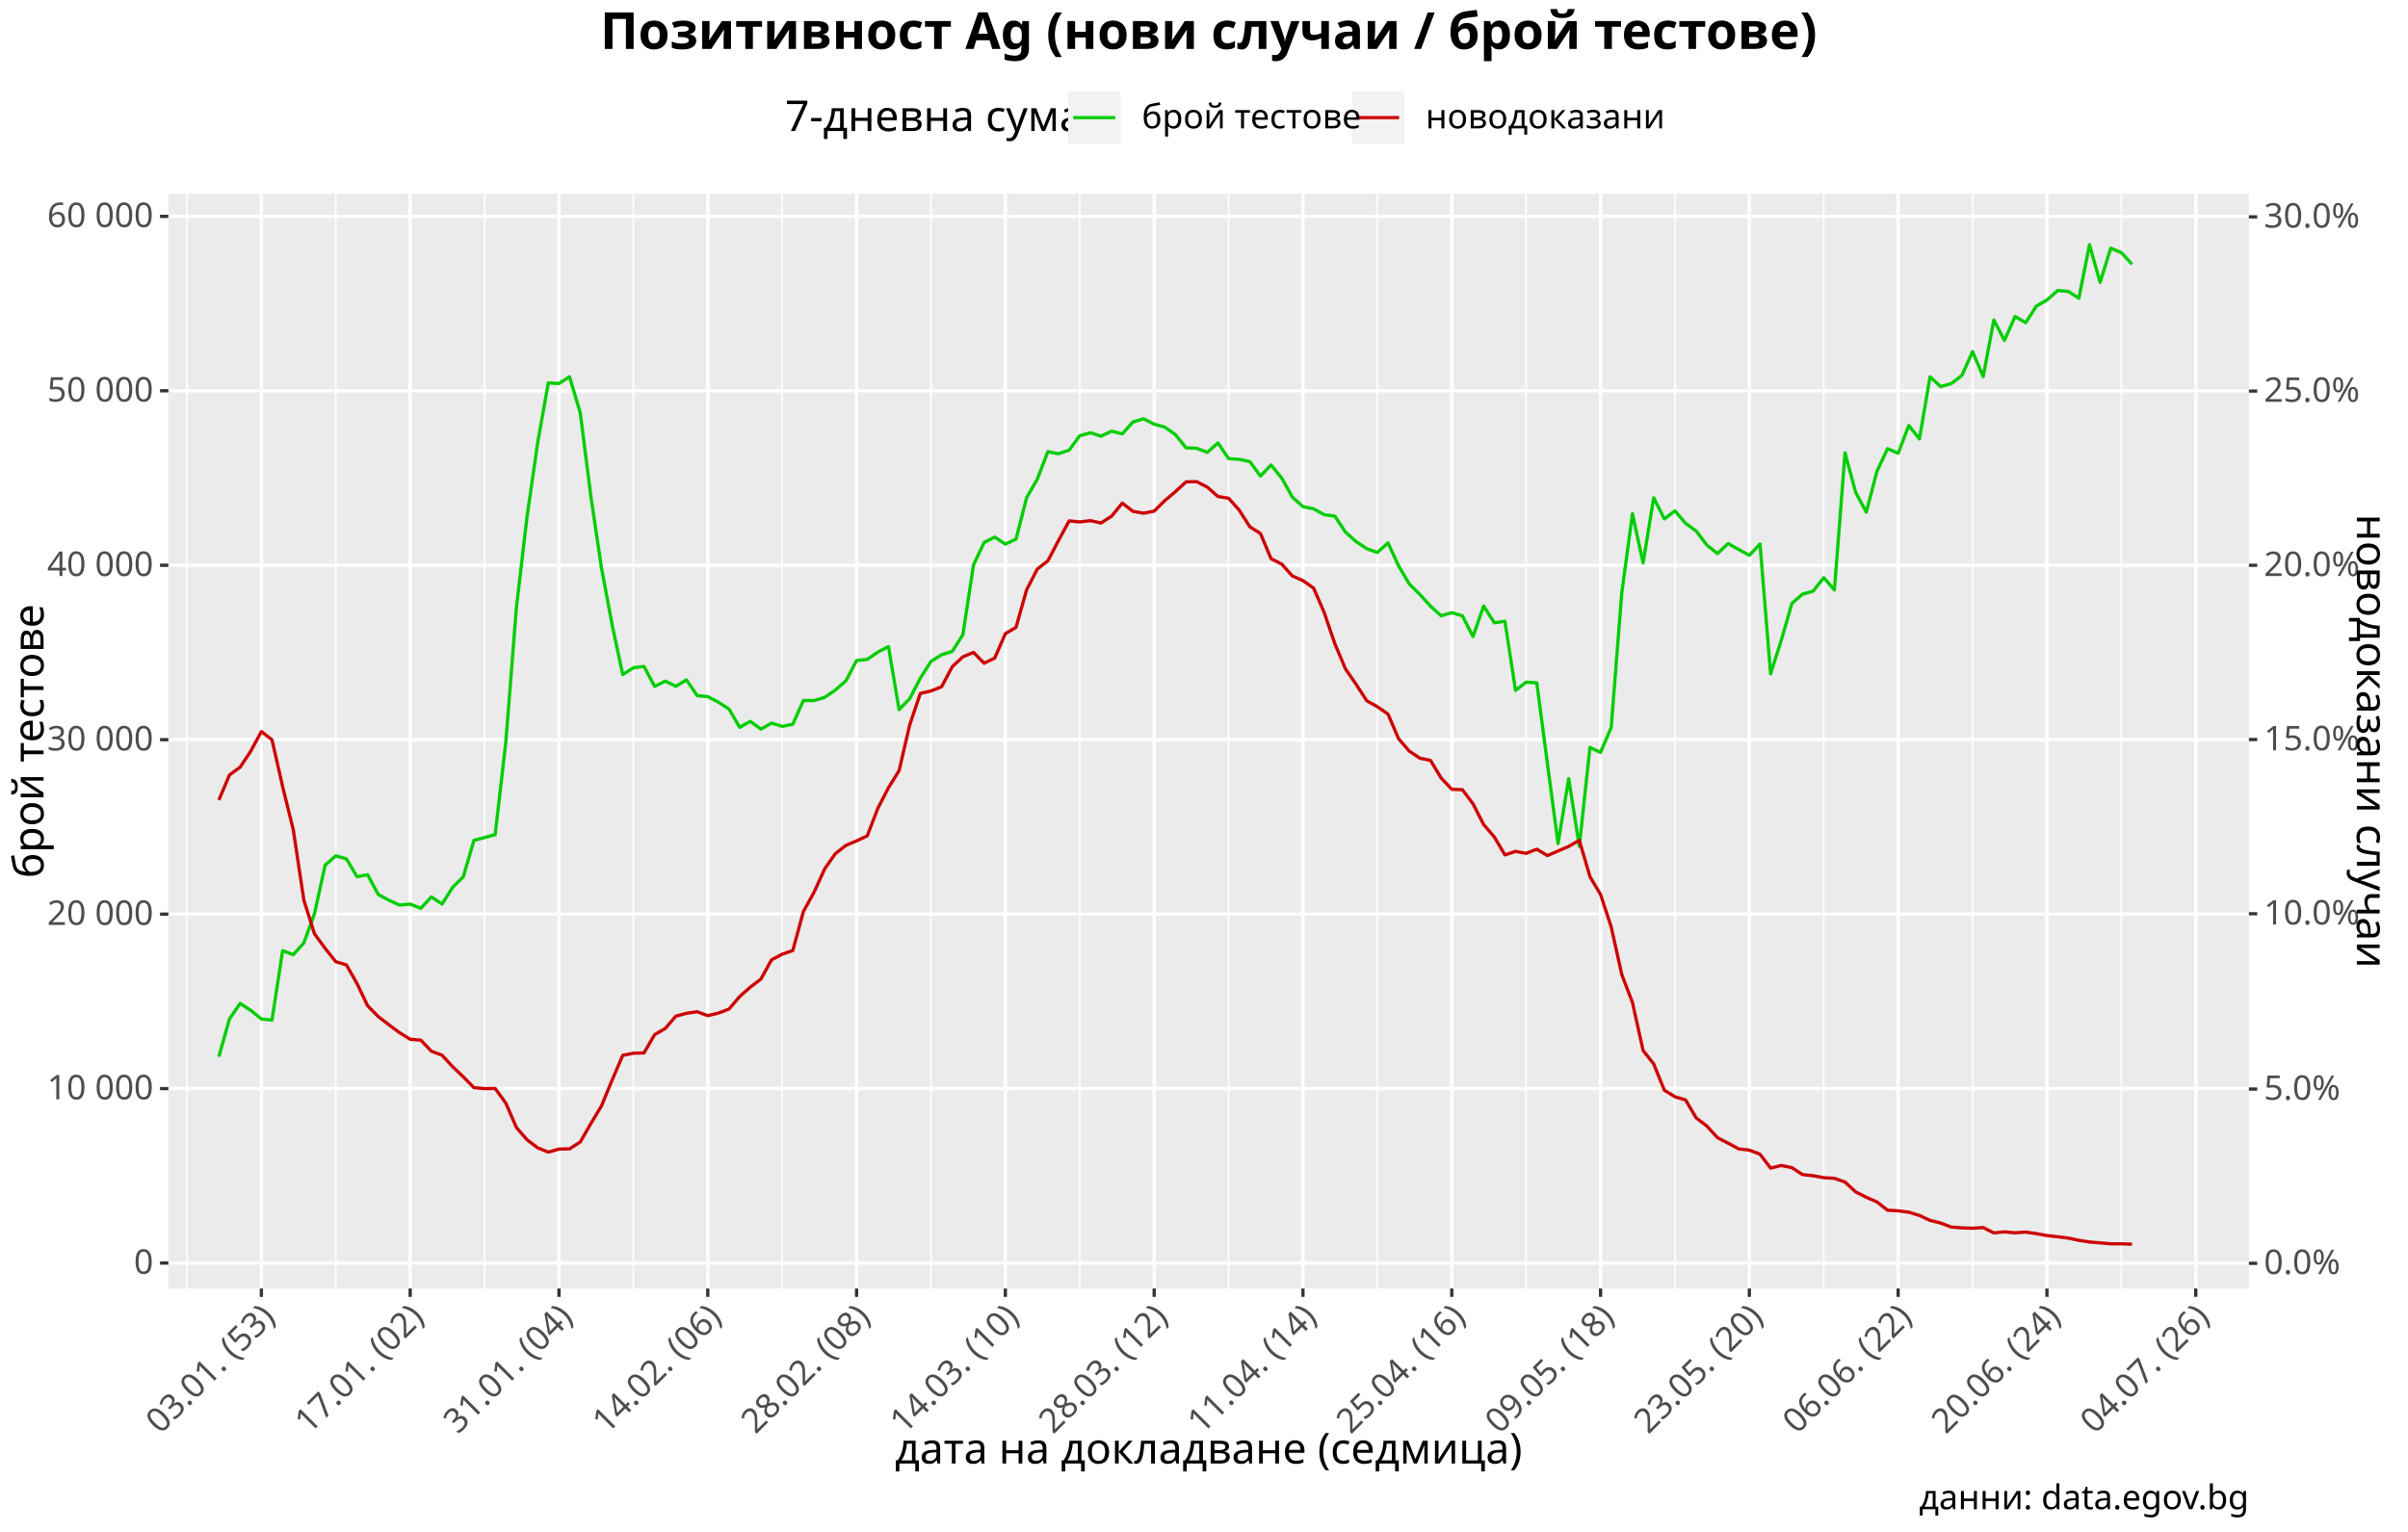
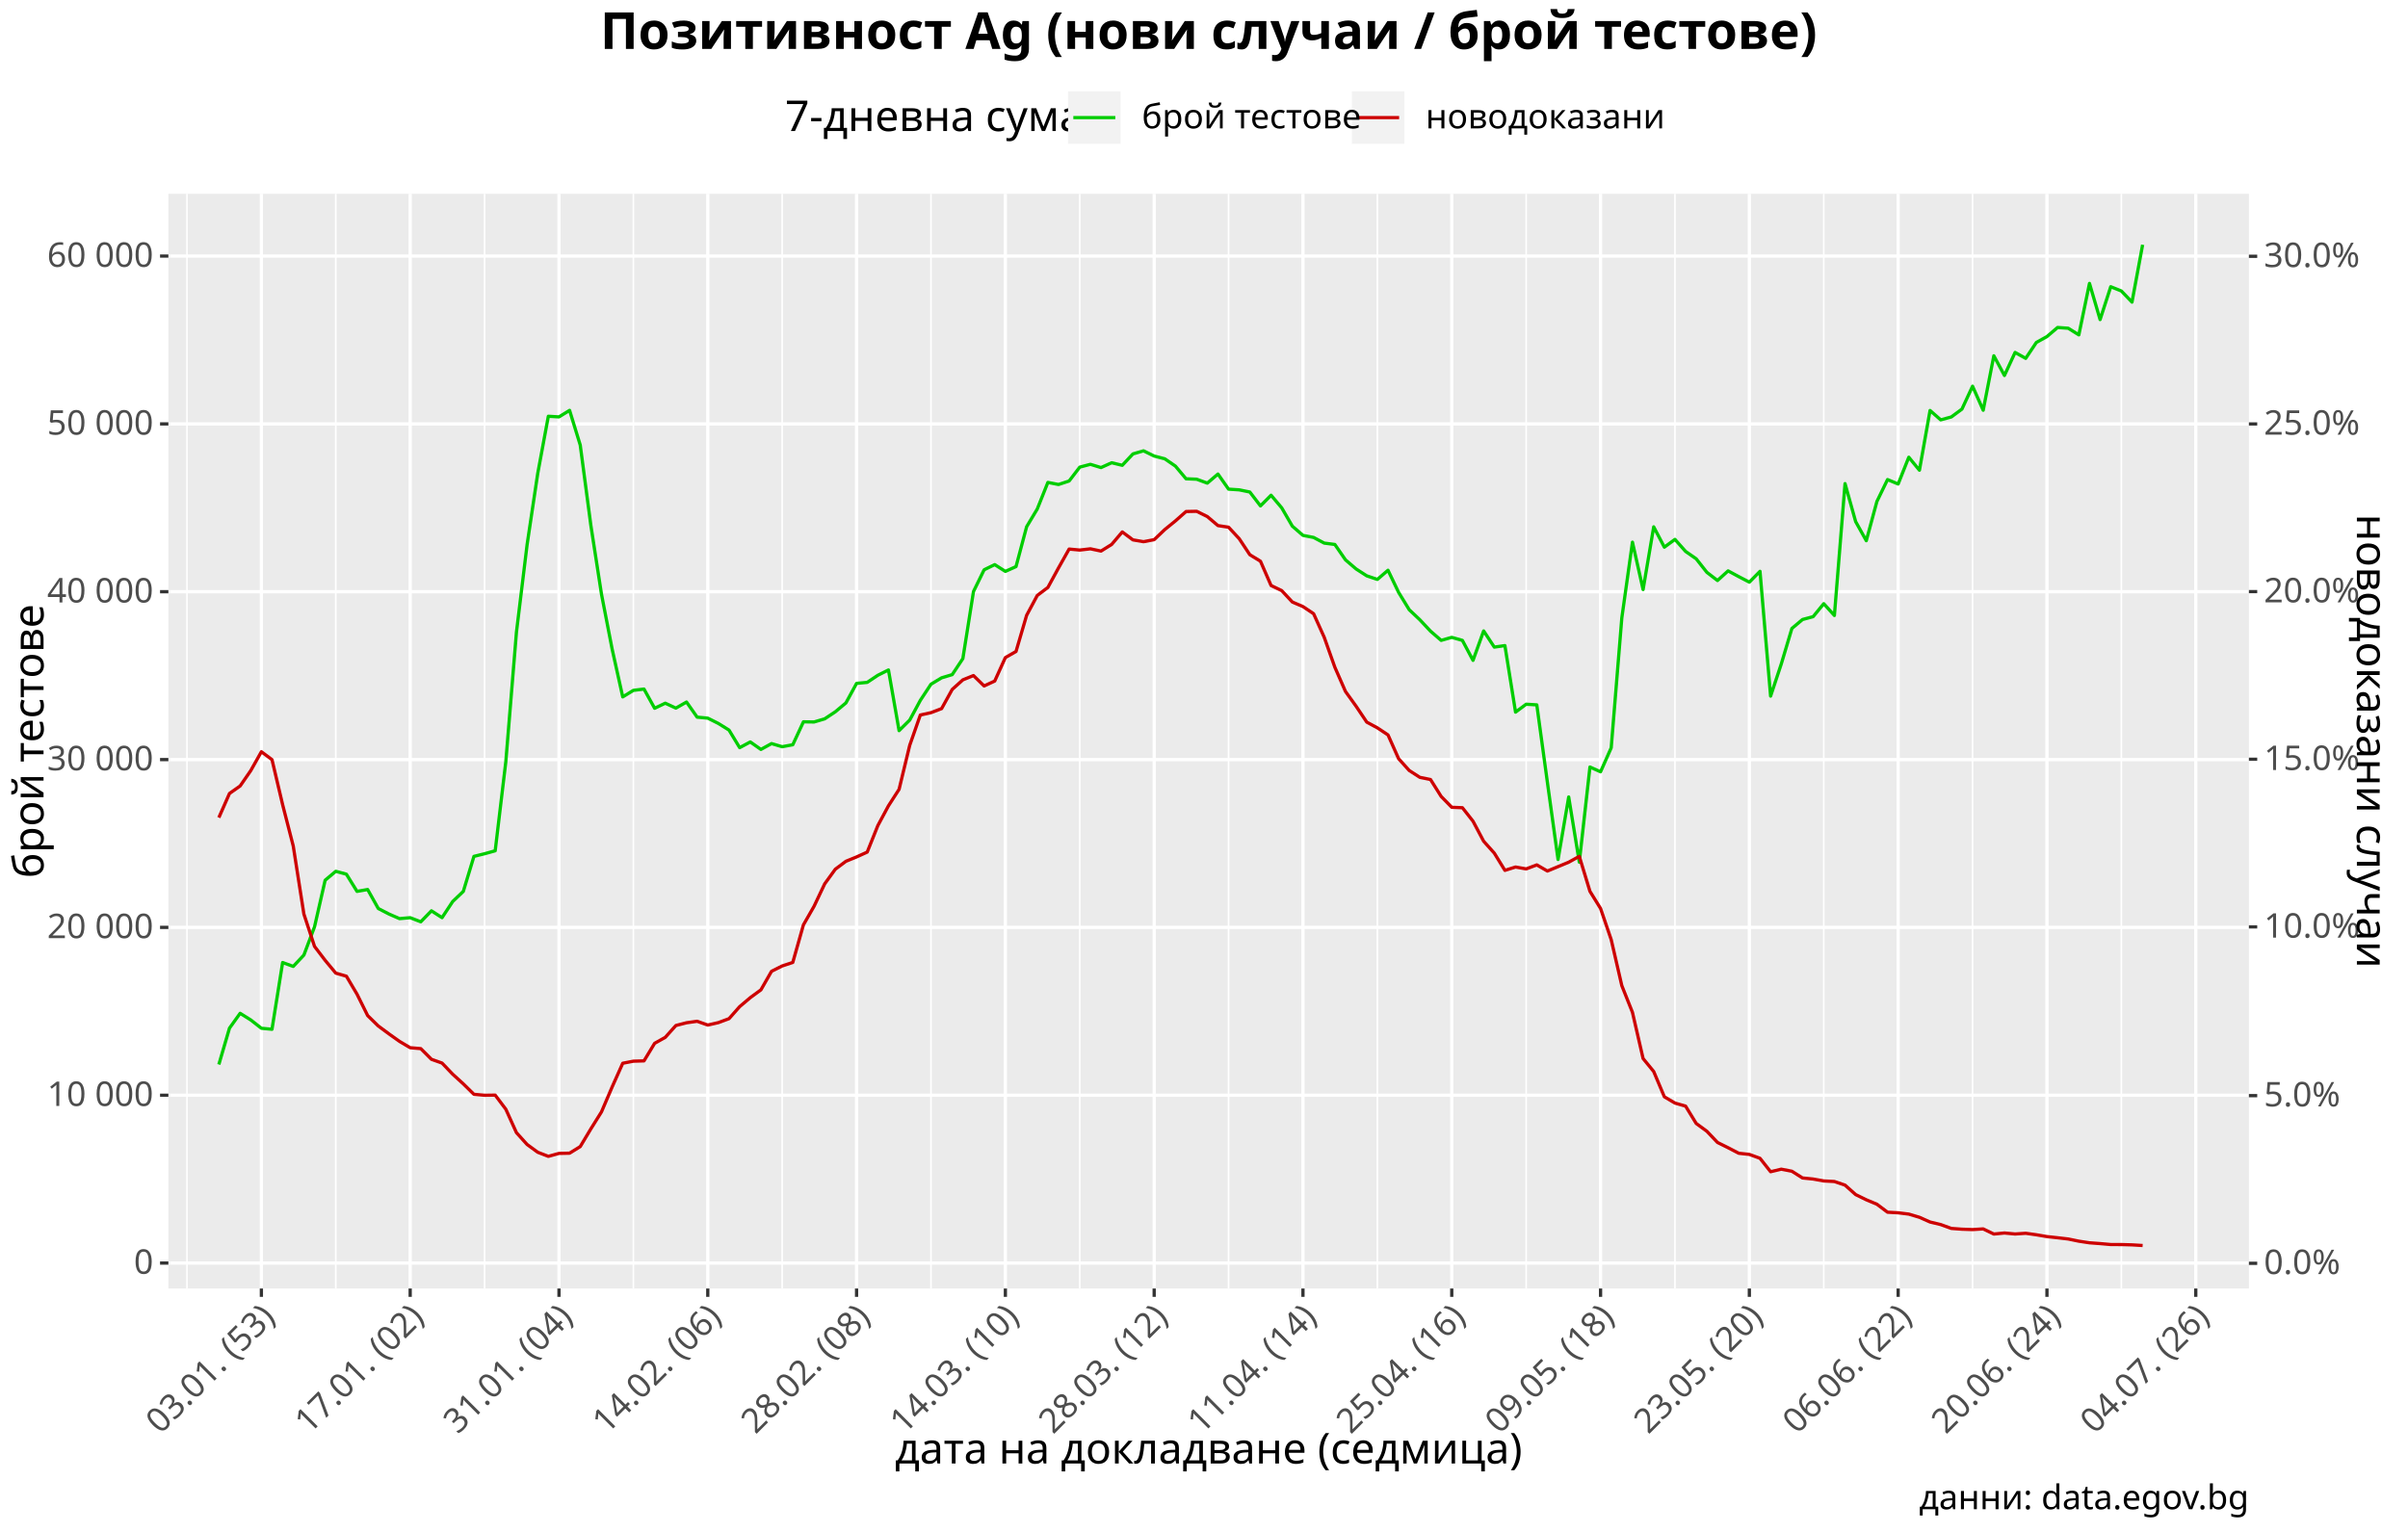
<svg xmlns="http://www.w3.org/2000/svg" class="svglite" viewBox="0 0 792.00 504.00">
  <defs>
    <style type="text/css">
    .svglite line, .svglite polyline, .svglite polygon, .svglite path, .svglite rect, .svglite circle {
      fill: none;
      stroke: #000000;
      stroke-linecap: round;
      stroke-linejoin: round;
      stroke-miterlimit: 10.00;
    }
  </style>
  </defs>
  <rect width="100%" height="100%" style="stroke: none; fill: #FFFFFF;" />
  <defs>
    <clipPath id="cpMC4wMHw3OTIuMDB8MC4wMHw1MDQuMDA=">
      <rect x="0.00" y="0.00" width="792.00" height="504.00" />
    </clipPath>
  </defs>
  <g clip-path="url(#cpMC4wMHw3OTIuMDB8MC4wMHw1MDQuMDA=)">
    <rect x="-0" y="-0" width="792.00" height="504.00" style="stroke-width: 1.07; stroke: #FFFFFF; fill: #FFFFFF;" />
  </g>
  <defs>
    <clipPath id="cpNTUuMzh8NzM5LjY3fDYzLjc3fDQyMy45Mg==">
      <rect x="55.38" y="63.77" width="684.30" height="360.15" />
    </clipPath>
  </defs>
  <g clip-path="url(#cpNTUuMzh8NzM5LjY3fDYzLjc3fDQyMy45Mg==)">
    <rect x="55.38" y="63.77" width="684.30" height="360.15" style="stroke-width: 1.07; stroke: none; fill: #EBEBEB;" />
    <polyline points="61.50,423.92 61.50,63.77 " style="stroke-width: 0.53; stroke: #FFFFFF; stroke-linecap: butt;" />
    <polyline points="110.44,423.92 110.44,63.77 " style="stroke-width: 0.53; stroke: #FFFFFF; stroke-linecap: butt;" />
    <polyline points="159.38,423.92 159.38,63.77 " style="stroke-width: 0.53; stroke: #FFFFFF; stroke-linecap: butt;" />
    <polyline points="208.32,423.92 208.32,63.77 " style="stroke-width: 0.53; stroke: #FFFFFF; stroke-linecap: butt;" />
    <polyline points="257.26,423.92 257.26,63.77 " style="stroke-width: 0.53; stroke: #FFFFFF; stroke-linecap: butt;" />
    <polyline points="306.20,423.92 306.20,63.77 " style="stroke-width: 0.53; stroke: #FFFFFF; stroke-linecap: butt;" />
    <polyline points="355.14,423.92 355.14,63.77 " style="stroke-width: 0.53; stroke: #FFFFFF; stroke-linecap: butt;" />
    <polyline points="404.08,423.92 404.08,63.77 " style="stroke-width: 0.53; stroke: #FFFFFF; stroke-linecap: butt;" />
    <polyline points="453.02,423.92 453.02,63.77 " style="stroke-width: 0.53; stroke: #FFFFFF; stroke-linecap: butt;" />
    <polyline points="501.96,423.92 501.96,63.77 " style="stroke-width: 0.53; stroke: #FFFFFF; stroke-linecap: butt;" />
    <polyline points="550.90,423.92 550.90,63.77 " style="stroke-width: 0.53; stroke: #FFFFFF; stroke-linecap: butt;" />
    <polyline points="599.84,423.92 599.84,63.77 " style="stroke-width: 0.53; stroke: #FFFFFF; stroke-linecap: butt;" />
    <polyline points="648.78,423.92 648.78,63.77 " style="stroke-width: 0.53; stroke: #FFFFFF; stroke-linecap: butt;" />
    <polyline points="697.72,423.92 697.72,63.77 " style="stroke-width: 0.53; stroke: #FFFFFF; stroke-linecap: butt;" />
    <polyline points="55.38,415.54 739.67,415.54 " style="stroke-width: 1.07; stroke: #FFFFFF; stroke-linecap: butt;" />
-     <polyline points="55.38,358.15 739.67,358.15 " style="stroke-width: 1.07; stroke: #FFFFFF; stroke-linecap: butt;" />
-     <polyline points="55.38,300.75 739.67,300.75 " style="stroke-width: 1.07; stroke: #FFFFFF; stroke-linecap: butt;" />
-     <polyline points="55.38,243.36 739.67,243.36 " style="stroke-width: 1.07; stroke: #FFFFFF; stroke-linecap: butt;" />
-     <polyline points="55.38,185.97 739.67,185.97 " style="stroke-width: 1.07; stroke: #FFFFFF; stroke-linecap: butt;" />
-     <polyline points="55.38,128.57 739.67,128.57 " style="stroke-width: 1.07; stroke: #FFFFFF; stroke-linecap: butt;" />
-     <polyline points="55.38,71.18 739.67,71.18 " style="stroke-width: 1.07; stroke: #FFFFFF; stroke-linecap: butt;" />
+     <polyline points="55.38,360.33 739.67,360.33 " style="stroke-width: 1.07; stroke: #FFFFFF; stroke-linecap: butt;" />
+     <polyline points="55.38,305.11 739.67,305.11 " style="stroke-width: 1.07; stroke: #FFFFFF; stroke-linecap: butt;" />
+     <polyline points="55.38,249.90 739.67,249.90 " style="stroke-width: 1.07; stroke: #FFFFFF; stroke-linecap: butt;" />
+     <polyline points="55.38,194.68 739.67,194.68 " style="stroke-width: 1.07; stroke: #FFFFFF; stroke-linecap: butt;" />
+     <polyline points="55.38,139.47 739.67,139.47 " style="stroke-width: 1.07; stroke: #FFFFFF; stroke-linecap: butt;" />
+     <polyline points="55.38,84.25 739.67,84.25 " style="stroke-width: 1.07; stroke: #FFFFFF; stroke-linecap: butt;" />
    <polyline points="85.97,423.92 85.97,63.77 " style="stroke-width: 1.07; stroke: #FFFFFF; stroke-linecap: butt;" />
    <polyline points="134.91,423.92 134.91,63.77 " style="stroke-width: 1.07; stroke: #FFFFFF; stroke-linecap: butt;" />
    <polyline points="183.85,423.92 183.85,63.77 " style="stroke-width: 1.07; stroke: #FFFFFF; stroke-linecap: butt;" />
    <polyline points="232.79,423.92 232.79,63.77 " style="stroke-width: 1.07; stroke: #FFFFFF; stroke-linecap: butt;" />
    <polyline points="281.73,423.92 281.73,63.77 " style="stroke-width: 1.07; stroke: #FFFFFF; stroke-linecap: butt;" />
    <polyline points="330.67,423.92 330.67,63.77 " style="stroke-width: 1.07; stroke: #FFFFFF; stroke-linecap: butt;" />
    <polyline points="379.61,423.92 379.61,63.77 " style="stroke-width: 1.07; stroke: #FFFFFF; stroke-linecap: butt;" />
    <polyline points="428.55,423.92 428.55,63.77 " style="stroke-width: 1.07; stroke: #FFFFFF; stroke-linecap: butt;" />
    <polyline points="477.49,423.92 477.49,63.77 " style="stroke-width: 1.07; stroke: #FFFFFF; stroke-linecap: butt;" />
    <polyline points="526.43,423.92 526.43,63.77 " style="stroke-width: 1.07; stroke: #FFFFFF; stroke-linecap: butt;" />
    <polyline points="575.37,423.92 575.37,63.77 " style="stroke-width: 1.07; stroke: #FFFFFF; stroke-linecap: butt;" />
    <polyline points="624.31,423.92 624.31,63.77 " style="stroke-width: 1.07; stroke: #FFFFFF; stroke-linecap: butt;" />
    <polyline points="673.25,423.92 673.25,63.77 " style="stroke-width: 1.07; stroke: #FFFFFF; stroke-linecap: butt;" />
    <polyline points="722.20,423.92 722.20,63.77 " style="stroke-width: 1.07; stroke: #FFFFFF; stroke-linecap: butt;" />
-     <polyline points="71.98,347.64 75.48,335.21 78.98,330.13 82.47,332.41 85.97,335.25 89.46,335.60 92.96,312.77 96.45,314.10 99.95,310.21 103.45,300.55 106.94,284.63 110.44,281.58 113.93,282.56 117.43,288.43 120.92,287.80 124.42,294.30 127.92,296.18 131.41,297.76 134.91,297.44 138.40,298.84 141.90,295.08 145.39,297.43 148.89,291.91 152.39,288.44 155.88,276.47 159.38,275.57 162.87,274.56 166.37,244.07 169.86,199.80 173.36,169.88 176.86,145.53 180.35,125.96 183.85,126.18 187.34,123.94 190.84,135.80 194.34,163.31 197.83,186.80 201.33,205.57 204.82,221.93 208.32,219.70 211.81,219.25 215.31,225.82 218.81,224.09 222.30,225.77 225.80,223.69 229.29,228.85 232.79,229.20 236.28,231.01 239.78,233.28 243.28,239.29 246.77,237.33 250.27,239.89 253.76,237.90 257.26,238.97 260.75,238.29 264.25,230.46 267.75,230.50 271.24,229.44 274.74,227.03 278.23,223.98 281.73,217.31 285.23,216.96 288.72,214.54 292.22,212.72 295.71,233.47 299.21,229.87 302.70,223.12 306.20,217.60 309.70,215.40 313.19,214.31 316.69,208.83 320.18,185.90 323.68,178.47 327.17,176.70 330.67,179.02 334.17,177.37 337.66,163.74 341.16,157.67 344.65,148.59 348.15,149.29 351.64,148.10 355.14,143.35 358.64,142.39 362.13,143.50 365.63,141.85 369.12,142.74 372.62,138.84 376.11,137.77 379.61,139.56 383.11,140.51 386.60,143.00 390.10,147.33 393.59,147.48 397.09,148.83 400.59,145.72 404.08,150.88 407.58,151.13 411.07,151.86 414.57,156.62 418.06,152.97 421.56,157.28 425.06,163.56 428.55,166.70 432.05,167.40 435.54,169.34 439.04,169.80 442.53,175.06 446.03,178.18 449.53,180.53 453.02,181.76 456.52,178.61 460.01,186.20 463.51,192.12 467.00,195.56 470.50,199.44 474.00,202.59 477.49,201.57 480.99,202.61 484.48,209.43 487.98,199.38 491.48,204.91 494.97,204.38 498.47,227.14 501.96,224.43 505.46,224.66 508.95,251.21 512.45,277.53 515.95,256.16 519.44,278.46 522.94,245.91 526.43,247.54 529.93,239.34 533.42,194.93 536.92,169.02 540.42,185.21 543.91,163.77 547.41,170.73 550.90,168.07 554.40,172.19 557.89,174.71 561.39,179.33 564.89,182.13 568.38,178.83 571.88,180.80 575.37,182.69 578.87,178.99 582.36,221.67 585.86,210.70 589.36,198.52 592.85,195.47 596.35,194.49 599.84,190.05 603.34,194.09 606.84,148.99 610.33,161.98 613.83,168.51 617.32,155.11 620.82,147.61 624.31,149.13 627.81,139.97 631.31,144.41 634.80,123.98 638.30,127.19 641.79,126.20 645.29,123.51 648.78,115.68 652.28,123.90 655.78,105.27 659.27,112.01 662.77,104.13 666.26,106.16 669.76,100.72 673.25,98.71 676.75,95.60 680.25,95.86 683.74,98.12 687.24,80.52 690.73,92.89 694.23,81.65 697.72,83.12 701.22,86.93 " style="stroke-width: 1.07; stroke: #00CD00; stroke-linecap: butt;" />
-     <polyline points="71.98,263.20 75.48,254.96 78.98,252.40 82.47,247.14 85.97,240.68 89.46,243.39 92.96,258.80 96.45,272.93 99.95,296.20 103.45,307.26 106.94,312.02 110.44,316.40 113.93,317.45 117.43,323.60 120.92,330.91 124.42,334.47 127.92,337.17 131.41,339.75 134.91,341.91 138.40,342.21 141.90,345.86 145.39,347.16 148.89,350.96 152.39,354.28 155.88,357.84 159.38,358.17 162.87,358.11 166.37,362.94 169.86,370.96 173.36,374.99 176.86,377.65 180.35,379.05 183.85,378.04 187.34,377.97 190.84,375.72 194.34,369.65 197.83,363.84 201.33,355.33 204.82,347.21 208.32,346.51 211.81,346.40 215.31,340.40 218.81,338.36 222.30,334.31 225.80,333.37 229.29,332.86 232.79,334.15 236.28,333.32 239.78,331.97 243.28,327.85 246.77,324.78 250.27,322.11 253.76,315.78 257.26,313.94 260.75,312.73 264.25,299.89 267.75,293.53 271.24,285.87 274.74,280.86 278.23,278.14 281.73,276.66 285.23,275.01 288.72,265.95 292.22,259.17 295.71,253.54 299.21,238.49 302.70,228.13 306.20,227.33 309.70,225.94 313.19,219.37 316.69,216.10 320.18,214.63 323.68,218.19 327.17,216.50 330.67,208.48 334.17,206.40 337.66,194.04 341.16,187.24 344.65,184.50 348.15,177.83 351.64,171.37 355.14,171.71 358.64,171.29 362.13,172.06 365.63,169.80 369.12,165.52 372.62,168.23 376.11,168.85 379.61,168.16 383.11,164.70 386.60,161.75 390.10,158.53 393.59,158.46 397.09,160.26 400.59,163.35 404.08,163.90 407.58,167.83 411.07,173.31 414.57,175.53 418.06,183.83 421.56,185.58 425.06,189.49 428.55,191.03 432.05,193.48 435.54,201.55 439.04,211.79 442.53,220.07 446.03,225.14 449.53,230.56 453.02,232.51 456.52,234.94 460.01,243.07 463.51,247.11 467.00,249.45 470.50,250.18 474.00,255.97 477.49,259.68 480.99,259.82 484.48,264.45 487.98,271.29 491.48,275.36 494.97,281.26 498.47,280.11 501.96,280.75 505.46,279.39 508.95,281.48 512.45,279.98 515.95,278.47 519.44,276.46 522.94,288.42 526.43,294.29 529.93,304.95 533.42,320.67 536.92,329.81 540.42,345.61 543.91,350.05 547.41,358.68 550.90,360.84 554.40,361.89 557.89,367.81 561.39,370.47 564.89,374.30 568.38,376.10 571.88,377.99 575.37,378.39 578.87,379.73 582.36,384.31 585.86,383.44 589.36,384.15 592.85,386.44 596.35,386.81 599.84,387.46 603.34,387.67 606.84,388.90 610.33,392.13 613.83,393.91 617.32,395.43 620.82,398.16 624.31,398.36 627.81,398.81 631.31,399.89 634.80,401.51 638.30,402.38 641.79,403.70 645.29,403.97 648.78,404.09 652.28,403.86 655.78,405.63 659.27,405.28 662.77,405.60 666.26,405.36 669.76,405.87 673.25,406.50 676.75,406.89 680.25,407.32 683.74,408.07 687.24,408.62 690.73,408.89 694.23,409.21 697.72,409.22 701.22,409.33 " style="stroke-width: 1.07; stroke: #CD0000; stroke-linecap: butt;" />
+     <polyline points="71.98,350.22 75.48,338.26 78.98,333.38 82.47,335.56 85.97,338.30 89.46,338.63 92.96,316.67 96.45,317.95 99.95,314.21 103.45,304.92 106.94,289.60 110.44,286.66 113.93,287.61 117.43,293.26 120.92,292.65 124.42,298.90 127.92,300.71 131.41,302.23 134.91,301.92 138.40,303.27 141.90,299.66 145.39,301.91 148.89,296.60 152.39,293.26 155.88,281.74 159.38,280.88 162.87,279.91 166.37,250.57 169.86,207.99 173.36,179.21 176.86,155.78 180.35,136.95 183.85,137.16 187.34,135.01 190.84,146.42 194.34,172.88 197.83,195.48 201.33,213.54 204.82,229.28 208.32,227.13 211.81,226.70 215.31,233.02 218.81,231.35 222.30,232.97 225.80,230.97 229.29,235.94 232.79,236.27 236.28,238.02 239.78,240.20 243.28,245.98 246.77,244.10 250.27,246.56 253.76,244.64 257.26,245.67 260.75,245.02 264.25,237.48 267.75,237.53 271.24,236.50 274.74,234.18 278.23,231.26 281.73,224.83 285.23,224.50 288.72,222.17 292.22,220.42 295.71,240.38 299.21,236.91 302.70,230.42 306.20,225.11 309.70,223.00 313.19,221.95 316.69,216.67 320.18,194.62 323.68,187.46 327.17,185.76 330.67,187.99 334.17,186.41 337.66,173.30 341.16,167.46 344.65,158.72 348.15,159.40 351.64,158.25 355.14,153.68 358.64,152.76 362.13,153.83 365.63,152.24 369.12,153.09 372.62,149.34 376.11,148.32 379.61,150.04 383.11,150.95 386.60,153.35 390.10,157.52 393.59,157.66 397.09,158.95 400.59,155.96 404.08,160.93 407.58,161.16 411.07,161.87 414.57,166.44 418.06,162.93 421.56,167.08 425.06,173.12 428.55,176.14 432.05,176.82 435.54,178.68 439.04,179.13 442.53,184.19 446.03,187.19 449.53,189.45 453.02,190.63 456.52,187.61 460.01,194.90 463.51,200.61 467.00,203.91 470.50,207.65 474.00,210.68 477.49,209.69 480.99,210.69 484.48,217.26 487.98,207.58 491.48,212.90 494.97,212.40 498.47,234.29 501.96,231.69 505.46,231.90 508.95,257.45 512.45,282.77 515.95,262.21 519.44,283.66 522.94,252.35 526.43,253.92 529.93,246.03 533.42,203.31 536.92,178.38 540.42,193.96 543.91,173.33 547.41,180.02 550.90,177.46 554.40,181.42 557.89,183.85 561.39,188.29 564.89,190.99 568.38,187.82 571.88,189.71 575.37,191.53 578.87,187.97 582.36,229.02 585.86,218.47 589.36,206.76 592.85,203.82 596.35,202.88 599.84,198.61 603.34,202.49 606.84,159.11 610.33,171.61 613.83,177.89 617.32,164.99 620.82,157.78 624.31,159.24 627.81,150.43 631.31,154.70 634.80,135.05 638.30,138.13 641.79,137.18 645.29,134.60 648.78,127.06 652.28,134.97 655.78,117.05 659.27,123.53 662.77,115.95 666.26,117.90 669.76,112.67 673.25,110.73 676.75,107.74 680.25,107.99 683.74,110.17 687.24,93.24 690.73,105.14 694.23,94.33 697.72,95.73 701.22,99.40 704.72,80.52 " style="stroke-width: 1.07; stroke: #00CD00; stroke-linecap: butt;" />
+     <polyline points="71.98,268.99 75.48,261.05 78.98,258.59 82.47,253.54 85.97,247.32 89.46,249.92 92.96,264.75 96.45,278.34 99.95,300.73 103.45,311.37 106.94,315.95 110.44,320.16 113.93,321.17 117.43,327.09 120.92,334.12 124.42,337.55 127.92,340.14 131.41,342.62 134.91,344.70 138.40,345.00 141.90,348.51 145.39,349.75 148.89,353.41 152.39,356.60 155.88,360.03 159.38,360.34 162.87,360.29 166.37,364.94 169.86,372.65 173.36,376.53 176.86,379.09 180.35,380.44 183.85,379.47 187.34,379.40 190.84,377.23 194.34,371.39 197.83,365.81 201.33,357.62 204.82,349.81 208.32,349.13 211.81,349.03 215.31,343.25 218.81,341.29 222.30,337.39 225.80,336.49 229.29,336.00 232.79,337.24 236.28,336.44 239.78,335.14 243.28,331.18 246.77,328.23 250.27,325.66 253.76,319.56 257.26,317.80 260.75,316.64 264.25,304.28 267.75,298.16 271.24,290.79 274.74,285.97 278.23,283.36 281.73,281.93 285.23,280.34 288.72,271.63 292.22,265.11 295.71,259.69 299.21,245.21 302.70,235.24 306.20,234.47 309.70,233.13 313.19,226.82 316.69,223.67 320.18,222.26 323.68,225.68 327.17,224.06 330.67,216.34 334.17,214.34 337.66,202.44 341.16,195.91 344.65,193.27 348.15,186.85 351.64,180.64 355.14,180.97 358.64,180.56 362.13,181.30 365.63,179.12 369.12,175.01 372.62,177.62 376.11,178.22 379.61,177.55 383.11,174.22 386.60,171.38 390.10,168.29 393.59,168.22 397.09,169.95 400.59,172.92 404.08,173.45 407.58,177.23 411.07,182.50 414.57,184.64 418.06,192.63 421.56,194.31 425.06,198.07 428.55,199.56 432.05,201.91 435.54,209.67 439.04,219.53 442.53,227.49 446.03,232.36 449.53,237.58 453.02,239.46 456.52,241.79 460.01,249.62 463.51,253.50 467.00,255.75 470.50,256.46 474.00,262.02 477.49,265.60 480.99,265.74 484.48,270.18 487.98,276.77 491.48,280.68 494.97,286.35 498.47,285.25 501.96,285.87 505.46,284.55 508.95,286.57 512.45,285.12 515.95,283.67 519.44,281.74 522.94,293.25 526.43,298.89 529.93,309.14 533.42,324.27 536.92,333.07 540.42,348.26 543.91,352.53 547.41,360.84 550.90,362.91 554.40,363.92 557.89,369.62 561.39,372.18 564.89,375.87 568.38,377.60 571.88,379.42 575.37,379.80 578.87,381.08 582.36,385.50 585.86,384.66 589.36,385.34 592.85,387.55 596.35,387.90 599.84,388.53 603.34,388.72 606.84,389.91 610.33,393.02 613.83,394.73 617.32,396.19 620.82,398.82 624.31,399.01 627.81,399.44 631.31,400.49 634.80,402.04 638.30,402.88 641.79,404.15 645.29,404.41 648.78,404.53 652.28,404.31 655.78,406.00 659.27,405.66 662.77,405.98 666.26,405.75 669.76,406.24 673.25,406.84 676.75,407.22 680.25,407.63 683.74,408.35 687.24,408.88 690.73,409.14 694.23,409.45 697.72,409.46 701.22,409.56 704.72,409.77 " style="stroke-width: 1.07; stroke: #CD0000; stroke-linecap: butt;" />
  </g>
  <g clip-path="url(#cpMC4wMHw3OTIuMDB8MC4wMHw1MDQuMDA=)">
    <text x="50.45" y="419.08" text-anchor="end" style="font-size: 11.20px; fill: #4D4D4D; font-family: Calibri;" textLength="5.67px" lengthAdjust="spacingAndGlyphs">0</text>
-     <text x="50.45" y="361.68" text-anchor="end" style="font-size: 11.20px; fill: #4D4D4D; font-family: Calibri;" textLength="30.90px" lengthAdjust="spacingAndGlyphs">10 000</text>
-     <text x="50.45" y="304.29" text-anchor="end" style="font-size: 11.20px; fill: #4D4D4D; font-family: Calibri;" textLength="30.90px" lengthAdjust="spacingAndGlyphs">20 000</text>
-     <text x="50.45" y="246.90" text-anchor="end" style="font-size: 11.20px; fill: #4D4D4D; font-family: Calibri;" textLength="30.90px" lengthAdjust="spacingAndGlyphs">30 000</text>
-     <text x="50.45" y="189.50" text-anchor="end" style="font-size: 11.20px; fill: #4D4D4D; font-family: Calibri;" textLength="30.90px" lengthAdjust="spacingAndGlyphs">40 000</text>
-     <text x="50.45" y="132.11" text-anchor="end" style="font-size: 11.20px; fill: #4D4D4D; font-family: Calibri;" textLength="30.90px" lengthAdjust="spacingAndGlyphs">50 000</text>
-     <text x="50.45" y="74.71" text-anchor="end" style="font-size: 11.20px; fill: #4D4D4D; font-family: Calibri;" textLength="30.90px" lengthAdjust="spacingAndGlyphs">60 000</text>
+     <text x="50.45" y="363.86" text-anchor="end" style="font-size: 11.20px; fill: #4D4D4D; font-family: Calibri;" textLength="30.90px" lengthAdjust="spacingAndGlyphs">10 000</text>
+     <text x="50.45" y="308.65" text-anchor="end" style="font-size: 11.20px; fill: #4D4D4D; font-family: Calibri;" textLength="30.90px" lengthAdjust="spacingAndGlyphs">20 000</text>
+     <text x="50.45" y="253.43" text-anchor="end" style="font-size: 11.20px; fill: #4D4D4D; font-family: Calibri;" textLength="30.90px" lengthAdjust="spacingAndGlyphs">30 000</text>
+     <text x="50.45" y="198.22" text-anchor="end" style="font-size: 11.20px; fill: #4D4D4D; font-family: Calibri;" textLength="30.90px" lengthAdjust="spacingAndGlyphs">40 000</text>
+     <text x="50.45" y="143.00" text-anchor="end" style="font-size: 11.20px; fill: #4D4D4D; font-family: Calibri;" textLength="30.90px" lengthAdjust="spacingAndGlyphs">50 000</text>
+     <text x="50.45" y="87.79" text-anchor="end" style="font-size: 11.20px; fill: #4D4D4D; font-family: Calibri;" textLength="30.90px" lengthAdjust="spacingAndGlyphs">60 000</text>
    <polyline points="52.64,415.54 55.38,415.54 " style="stroke-width: 1.07; stroke: #333333; stroke-linecap: butt;" />
-     <polyline points="52.64,358.15 55.38,358.15 " style="stroke-width: 1.07; stroke: #333333; stroke-linecap: butt;" />
-     <polyline points="52.64,300.75 55.38,300.75 " style="stroke-width: 1.07; stroke: #333333; stroke-linecap: butt;" />
-     <polyline points="52.64,243.36 55.38,243.36 " style="stroke-width: 1.07; stroke: #333333; stroke-linecap: butt;" />
-     <polyline points="52.64,185.97 55.38,185.97 " style="stroke-width: 1.07; stroke: #333333; stroke-linecap: butt;" />
-     <polyline points="52.64,128.57 55.38,128.57 " style="stroke-width: 1.07; stroke: #333333; stroke-linecap: butt;" />
-     <polyline points="52.64,71.18 55.38,71.18 " style="stroke-width: 1.07; stroke: #333333; stroke-linecap: butt;" />
+     <polyline points="52.64,360.33 55.38,360.33 " style="stroke-width: 1.07; stroke: #333333; stroke-linecap: butt;" />
+     <polyline points="52.64,305.11 55.38,305.11 " style="stroke-width: 1.07; stroke: #333333; stroke-linecap: butt;" />
+     <polyline points="52.64,249.90 55.38,249.90 " style="stroke-width: 1.07; stroke: #333333; stroke-linecap: butt;" />
+     <polyline points="52.64,194.68 55.38,194.68 " style="stroke-width: 1.07; stroke: #333333; stroke-linecap: butt;" />
+     <polyline points="52.64,139.47 55.38,139.47 " style="stroke-width: 1.07; stroke: #333333; stroke-linecap: butt;" />
+     <polyline points="52.64,84.25 55.38,84.25 " style="stroke-width: 1.07; stroke: #333333; stroke-linecap: butt;" />
    <polyline points="739.67,415.63 742.41,415.63 " style="stroke-width: 1.07; stroke: #333333; stroke-linecap: butt;" />
-     <polyline points="739.67,358.31 742.41,358.31 " style="stroke-width: 1.07; stroke: #333333; stroke-linecap: butt;" />
-     <polyline points="739.67,300.62 742.41,300.62 " style="stroke-width: 1.07; stroke: #333333; stroke-linecap: butt;" />
-     <polyline points="739.67,243.30 742.41,243.30 " style="stroke-width: 1.07; stroke: #333333; stroke-linecap: butt;" />
-     <polyline points="739.67,185.98 742.41,185.98 " style="stroke-width: 1.07; stroke: #333333; stroke-linecap: butt;" />
-     <polyline points="739.67,128.66 742.41,128.66 " style="stroke-width: 1.07; stroke: #333333; stroke-linecap: butt;" />
-     <polyline points="739.67,71.34 742.41,71.34 " style="stroke-width: 1.07; stroke: #333333; stroke-linecap: butt;" />
+     <polyline points="739.67,360.47 742.41,360.47 " style="stroke-width: 1.07; stroke: #333333; stroke-linecap: butt;" />
+     <polyline points="739.67,304.95 742.41,304.95 " style="stroke-width: 1.07; stroke: #333333; stroke-linecap: butt;" />
+     <polyline points="739.67,249.79 742.41,249.79 " style="stroke-width: 1.07; stroke: #333333; stroke-linecap: butt;" />
+     <polyline points="739.67,194.64 742.41,194.64 " style="stroke-width: 1.07; stroke: #333333; stroke-linecap: butt;" />
+     <polyline points="739.67,139.48 742.41,139.48 " style="stroke-width: 1.07; stroke: #333333; stroke-linecap: butt;" />
+     <polyline points="739.67,84.32 742.41,84.32 " style="stroke-width: 1.07; stroke: #333333; stroke-linecap: butt;" />
    <text x="744.61" y="419.16" style="font-size: 11.20px; fill: #4D4D4D; font-family: Calibri;" textLength="22.17px" lengthAdjust="spacingAndGlyphs">0.0%</text>
-     <text x="744.61" y="361.84" style="font-size: 11.20px; fill: #4D4D4D; font-family: Calibri;" textLength="22.17px" lengthAdjust="spacingAndGlyphs">5.0%</text>
-     <text x="744.61" y="304.16" style="font-size: 11.20px; fill: #4D4D4D; font-family: Calibri;" textLength="27.84px" lengthAdjust="spacingAndGlyphs">10.0%</text>
-     <text x="744.61" y="246.84" style="font-size: 11.20px; fill: #4D4D4D; font-family: Calibri;" textLength="27.84px" lengthAdjust="spacingAndGlyphs">15.0%</text>
-     <text x="744.61" y="189.52" style="font-size: 11.20px; fill: #4D4D4D; font-family: Calibri;" textLength="27.84px" lengthAdjust="spacingAndGlyphs">20.0%</text>
-     <text x="744.61" y="132.20" style="font-size: 11.20px; fill: #4D4D4D; font-family: Calibri;" textLength="27.84px" lengthAdjust="spacingAndGlyphs">25.0%</text>
-     <text x="744.61" y="74.88" style="font-size: 11.20px; fill: #4D4D4D; font-family: Calibri;" textLength="27.84px" lengthAdjust="spacingAndGlyphs">30.0%</text>
+     <text x="744.61" y="364.00" style="font-size: 11.20px; fill: #4D4D4D; font-family: Calibri;" textLength="22.17px" lengthAdjust="spacingAndGlyphs">5.0%</text>
+     <text x="744.61" y="308.49" style="font-size: 11.20px; fill: #4D4D4D; font-family: Calibri;" textLength="27.84px" lengthAdjust="spacingAndGlyphs">10.0%</text>
+     <text x="744.61" y="253.33" style="font-size: 11.20px; fill: #4D4D4D; font-family: Calibri;" textLength="27.84px" lengthAdjust="spacingAndGlyphs">15.0%</text>
+     <text x="744.61" y="198.17" style="font-size: 11.20px; fill: #4D4D4D; font-family: Calibri;" textLength="27.84px" lengthAdjust="spacingAndGlyphs">20.0%</text>
+     <text x="744.61" y="143.01" style="font-size: 11.20px; fill: #4D4D4D; font-family: Calibri;" textLength="27.84px" lengthAdjust="spacingAndGlyphs">25.0%</text>
+     <text x="744.61" y="87.86" style="font-size: 11.20px; fill: #4D4D4D; font-family: Calibri;" textLength="27.84px" lengthAdjust="spacingAndGlyphs">30.0%</text>
    <polyline points="85.97,426.66 85.97,423.92 " style="stroke-width: 1.07; stroke: #333333; stroke-linecap: butt;" />
    <polyline points="134.91,426.66 134.91,423.92 " style="stroke-width: 1.07; stroke: #333333; stroke-linecap: butt;" />
    <polyline points="183.85,426.66 183.85,423.92 " style="stroke-width: 1.07; stroke: #333333; stroke-linecap: butt;" />
    <polyline points="232.79,426.66 232.79,423.92 " style="stroke-width: 1.07; stroke: #333333; stroke-linecap: butt;" />
    <polyline points="281.73,426.66 281.73,423.92 " style="stroke-width: 1.07; stroke: #333333; stroke-linecap: butt;" />
    <polyline points="330.67,426.66 330.67,423.92 " style="stroke-width: 1.07; stroke: #333333; stroke-linecap: butt;" />
    <polyline points="379.61,426.66 379.61,423.92 " style="stroke-width: 1.07; stroke: #333333; stroke-linecap: butt;" />
    <polyline points="428.55,426.66 428.55,423.92 " style="stroke-width: 1.07; stroke: #333333; stroke-linecap: butt;" />
    <polyline points="477.49,426.66 477.49,423.92 " style="stroke-width: 1.07; stroke: #333333; stroke-linecap: butt;" />
    <polyline points="526.43,426.66 526.43,423.92 " style="stroke-width: 1.07; stroke: #333333; stroke-linecap: butt;" />
    <polyline points="575.37,426.66 575.37,423.92 " style="stroke-width: 1.07; stroke: #333333; stroke-linecap: butt;" />
    <polyline points="624.31,426.66 624.31,423.92 " style="stroke-width: 1.07; stroke: #333333; stroke-linecap: butt;" />
    <polyline points="673.25,426.66 673.25,423.92 " style="stroke-width: 1.07; stroke: #333333; stroke-linecap: butt;" />
    <polyline points="722.20,426.66 722.20,423.92 " style="stroke-width: 1.07; stroke: #333333; stroke-linecap: butt;" />
    <text transform="translate(90.97,433.85) rotate(-45)" text-anchor="end" style="font-size: 11.20px; fill: #4D4D4D; font-family: Calibri;" textLength="49.00px" lengthAdjust="spacingAndGlyphs">03.01. (53)</text>
    <text transform="translate(139.91,433.85) rotate(-45)" text-anchor="end" style="font-size: 11.20px; fill: #4D4D4D; font-family: Calibri;" textLength="49.00px" lengthAdjust="spacingAndGlyphs">17.01. (02)</text>
    <text transform="translate(188.85,433.85) rotate(-45)" text-anchor="end" style="font-size: 11.20px; fill: #4D4D4D; font-family: Calibri;" textLength="49.00px" lengthAdjust="spacingAndGlyphs">31.01. (04)</text>
    <text transform="translate(237.79,433.85) rotate(-45)" text-anchor="end" style="font-size: 11.20px; fill: #4D4D4D; font-family: Calibri;" textLength="49.00px" lengthAdjust="spacingAndGlyphs">14.02. (06)</text>
    <text transform="translate(286.73,433.85) rotate(-45)" text-anchor="end" style="font-size: 11.20px; fill: #4D4D4D; font-family: Calibri;" textLength="49.00px" lengthAdjust="spacingAndGlyphs">28.02. (08)</text>
    <text transform="translate(335.67,433.85) rotate(-45)" text-anchor="end" style="font-size: 11.20px; fill: #4D4D4D; font-family: Calibri;" textLength="49.00px" lengthAdjust="spacingAndGlyphs">14.03. (10)</text>
    <text transform="translate(384.61,433.85) rotate(-45)" text-anchor="end" style="font-size: 11.20px; fill: #4D4D4D; font-family: Calibri;" textLength="49.00px" lengthAdjust="spacingAndGlyphs">28.03. (12)</text>
    <text transform="translate(433.55,433.85) rotate(-45)" text-anchor="end" style="font-size: 11.20px; fill: #4D4D4D; font-family: Calibri;" textLength="49.00px" lengthAdjust="spacingAndGlyphs">11.04. (14)</text>
    <text transform="translate(482.49,433.85) rotate(-45)" text-anchor="end" style="font-size: 11.20px; fill: #4D4D4D; font-family: Calibri;" textLength="49.00px" lengthAdjust="spacingAndGlyphs">25.04. (16)</text>
    <text transform="translate(531.43,433.85) rotate(-45)" text-anchor="end" style="font-size: 11.20px; fill: #4D4D4D; font-family: Calibri;" textLength="49.00px" lengthAdjust="spacingAndGlyphs">09.05. (18)</text>
    <text transform="translate(580.37,433.85) rotate(-45)" text-anchor="end" style="font-size: 11.20px; fill: #4D4D4D; font-family: Calibri;" textLength="49.00px" lengthAdjust="spacingAndGlyphs">23.05. (20)</text>
    <text transform="translate(629.31,433.85) rotate(-45)" text-anchor="end" style="font-size: 11.20px; fill: #4D4D4D; font-family: Calibri;" textLength="49.00px" lengthAdjust="spacingAndGlyphs">06.06. (22)</text>
    <text transform="translate(678.25,433.85) rotate(-45)" text-anchor="end" style="font-size: 11.20px; fill: #4D4D4D; font-family: Calibri;" textLength="49.00px" lengthAdjust="spacingAndGlyphs">20.06. (24)</text>
    <text transform="translate(727.19,433.85) rotate(-45)" text-anchor="end" style="font-size: 11.20px; fill: #4D4D4D; font-family: Calibri;" textLength="49.00px" lengthAdjust="spacingAndGlyphs">04.07. (26)</text>
    <text x="397.53" y="481.49" text-anchor="middle" style="font-size: 14.00px; font-family: Calibri;" textLength="181.99px" lengthAdjust="spacingAndGlyphs">дата на докладване (седмица)</text>
    <text transform="translate(14.32,243.84) rotate(-90)" text-anchor="middle" style="font-size: 14.00px; font-family: Calibri;" textLength="77.69px" lengthAdjust="spacingAndGlyphs">брой тестове</text>
    <text transform="translate(775.19,243.84) rotate(90)" text-anchor="middle" style="font-size: 14.00px; font-family: Calibri;" textLength="128.39px" lengthAdjust="spacingAndGlyphs">новодоказани случаи</text>
    <rect x="252.73" y="24.57" width="289.59" height="28.24" style="stroke-width: 1.07; stroke: none; fill: #FFFFFF;" />
    <text x="258.21" y="43.11" style="font-size: 14.00px; font-family: Calibri;" textLength="86.10px" lengthAdjust="spacingAndGlyphs">7-дневна сума</text>
    <rect x="351.29" y="30.05" width="17.28" height="17.28" style="stroke-width: 1.07; stroke: none; fill: #F2F2F2;" />
    <line x1="353.02" y1="38.69" x2="366.84" y2="38.69" style="stroke-width: 1.07; stroke: #00CD00; stroke-linecap: butt;" />
    <rect x="444.63" y="30.05" width="17.28" height="17.28" style="stroke-width: 1.07; stroke: none; fill: #F2F2F2;" />
    <line x1="446.35" y1="38.69" x2="460.18" y2="38.69" style="stroke-width: 1.07; stroke: #CD0000; stroke-linecap: butt;" />
    <text x="375.54" y="42.23" style="font-size: 11.20px; font-family: Calibri;" textLength="62.11px" lengthAdjust="spacingAndGlyphs">брой тестове</text>
    <text x="468.88" y="42.23" style="font-size: 11.20px; font-family: Calibri;" textLength="67.96px" lengthAdjust="spacingAndGlyphs">новодоказани</text>
    <text x="397.53" y="16.10" text-anchor="middle" style="font-size: 16.80px; font-weight: bold; font-family: Calibri;" textLength="326.91px" lengthAdjust="spacingAndGlyphs">Позитивност Ag (нови случаи / брой тестове)</text>
    <text x="739.67" y="496.53" text-anchor="end" style="font-size: 11.20px; font-family: Calibri;" textLength="94.05px" lengthAdjust="spacingAndGlyphs">данни: data.egov.bg</text>
  </g>
</svg>
